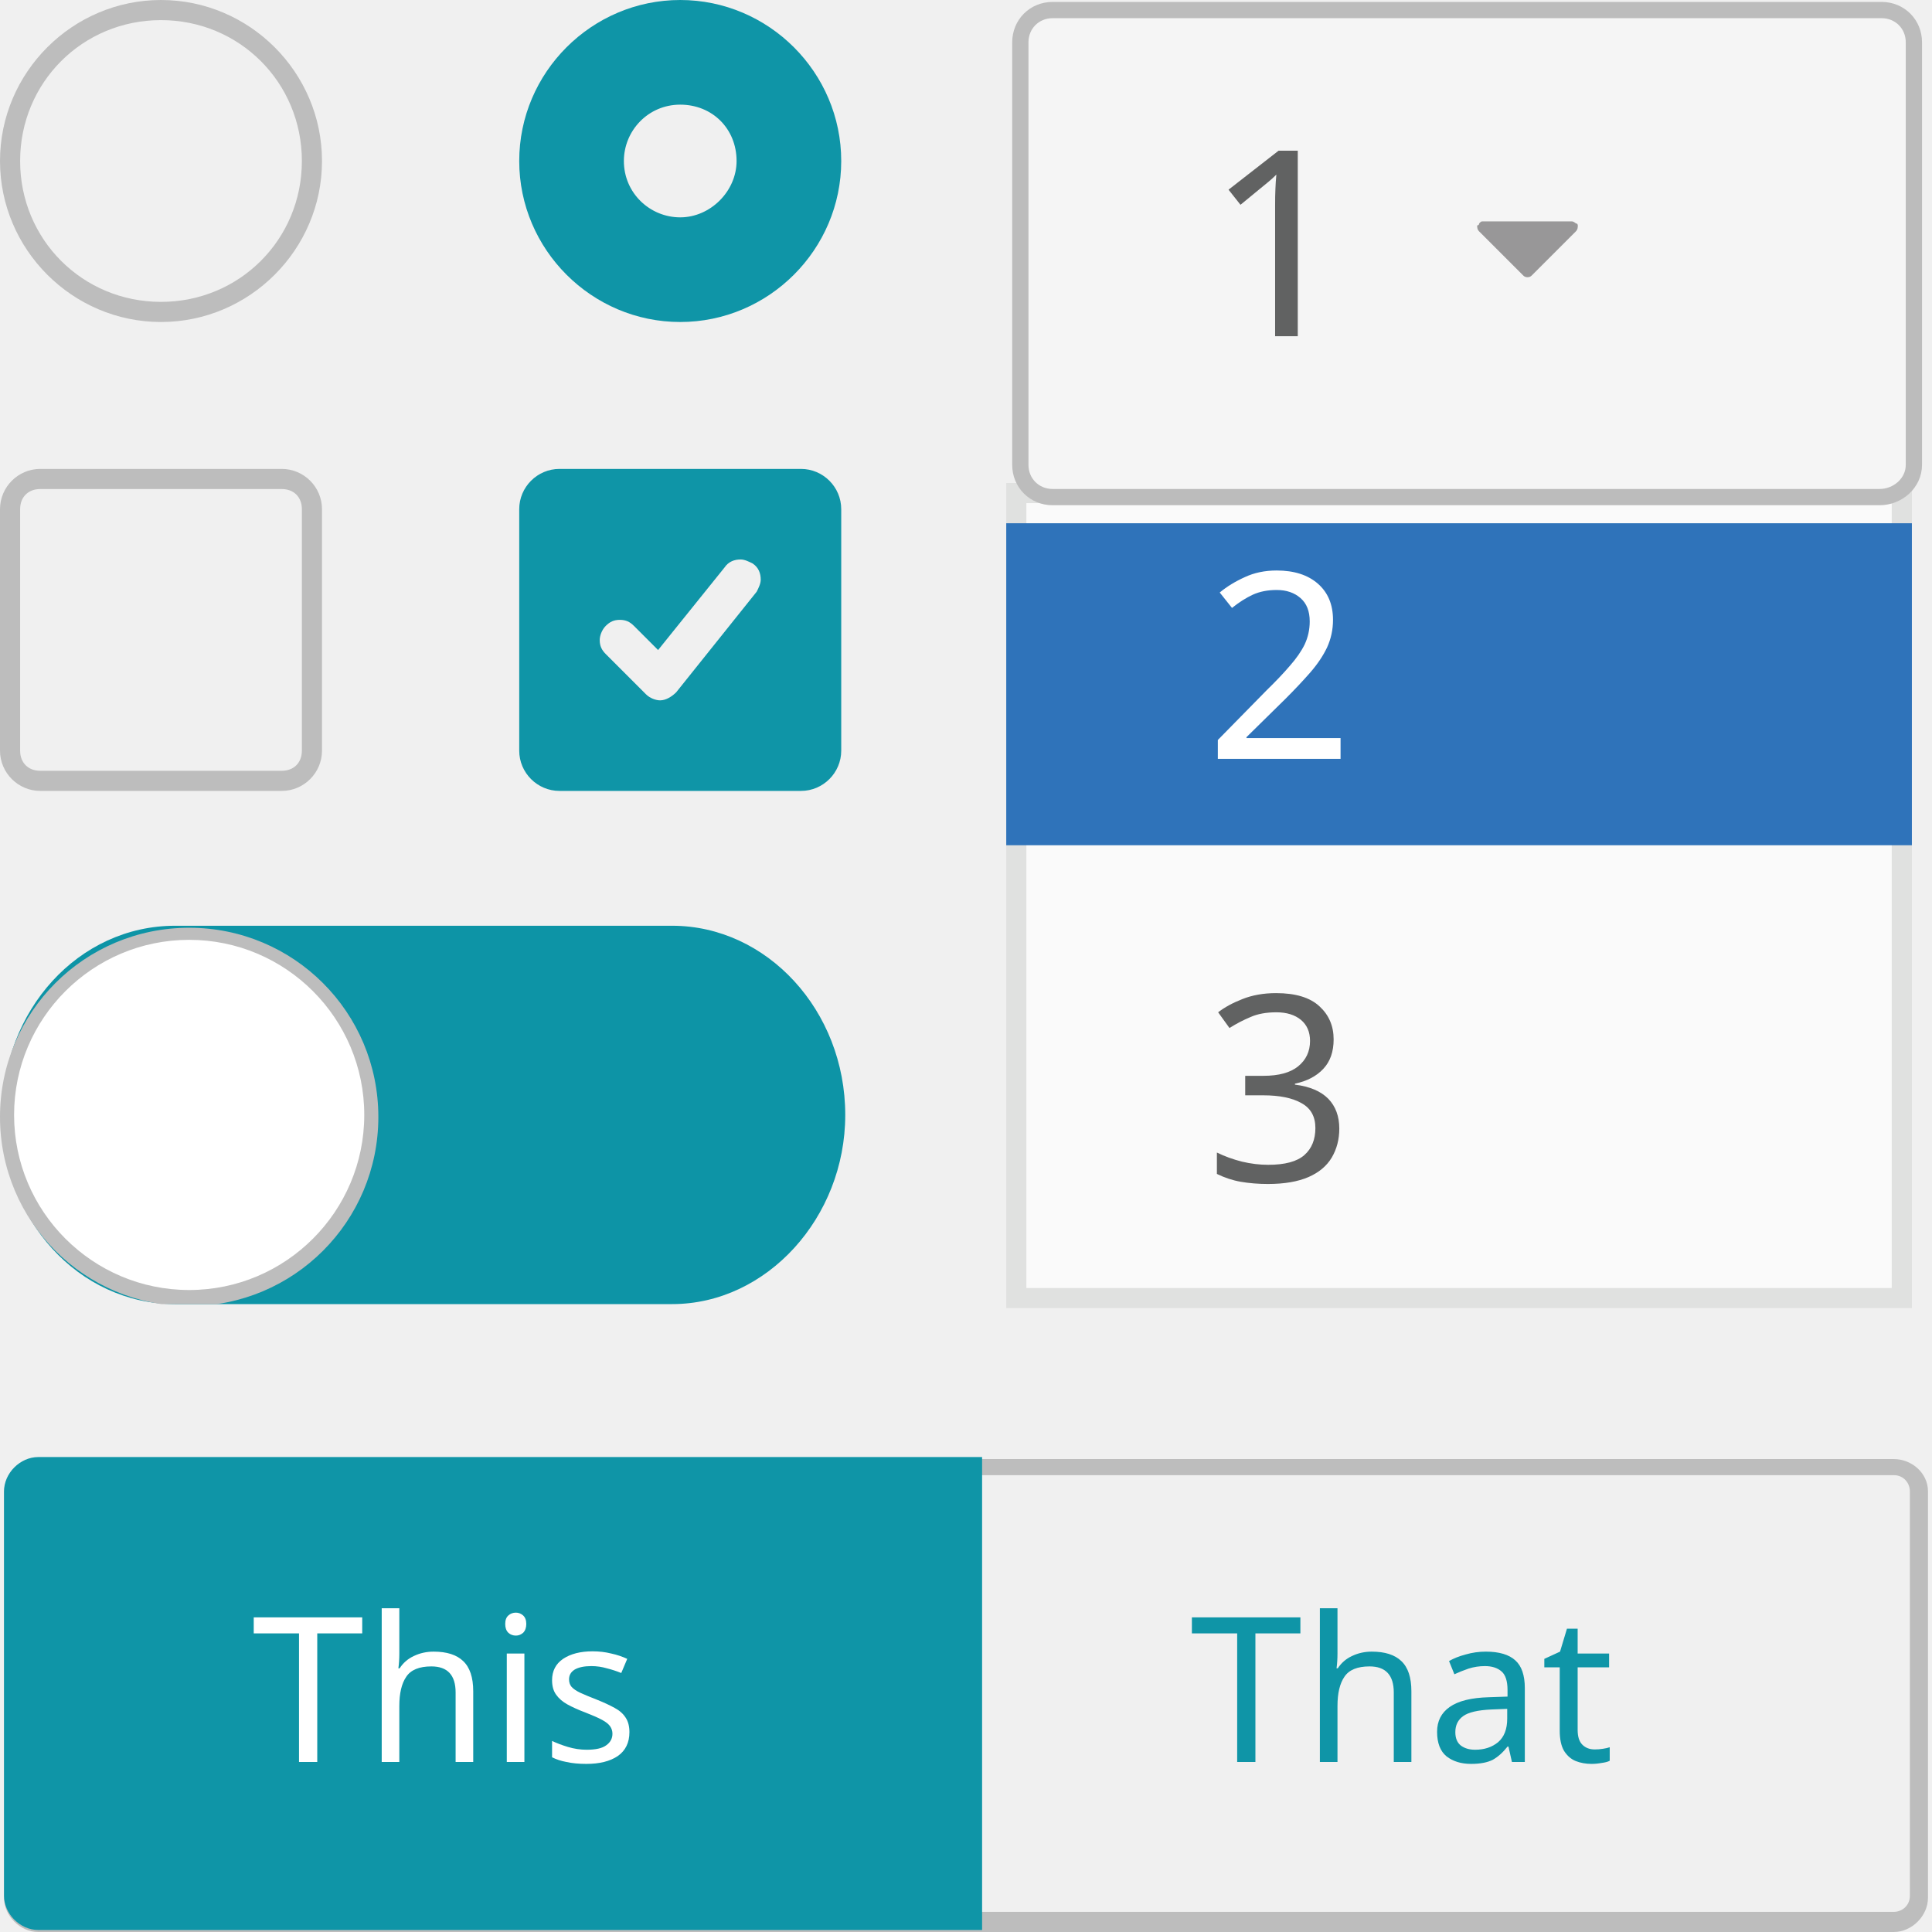
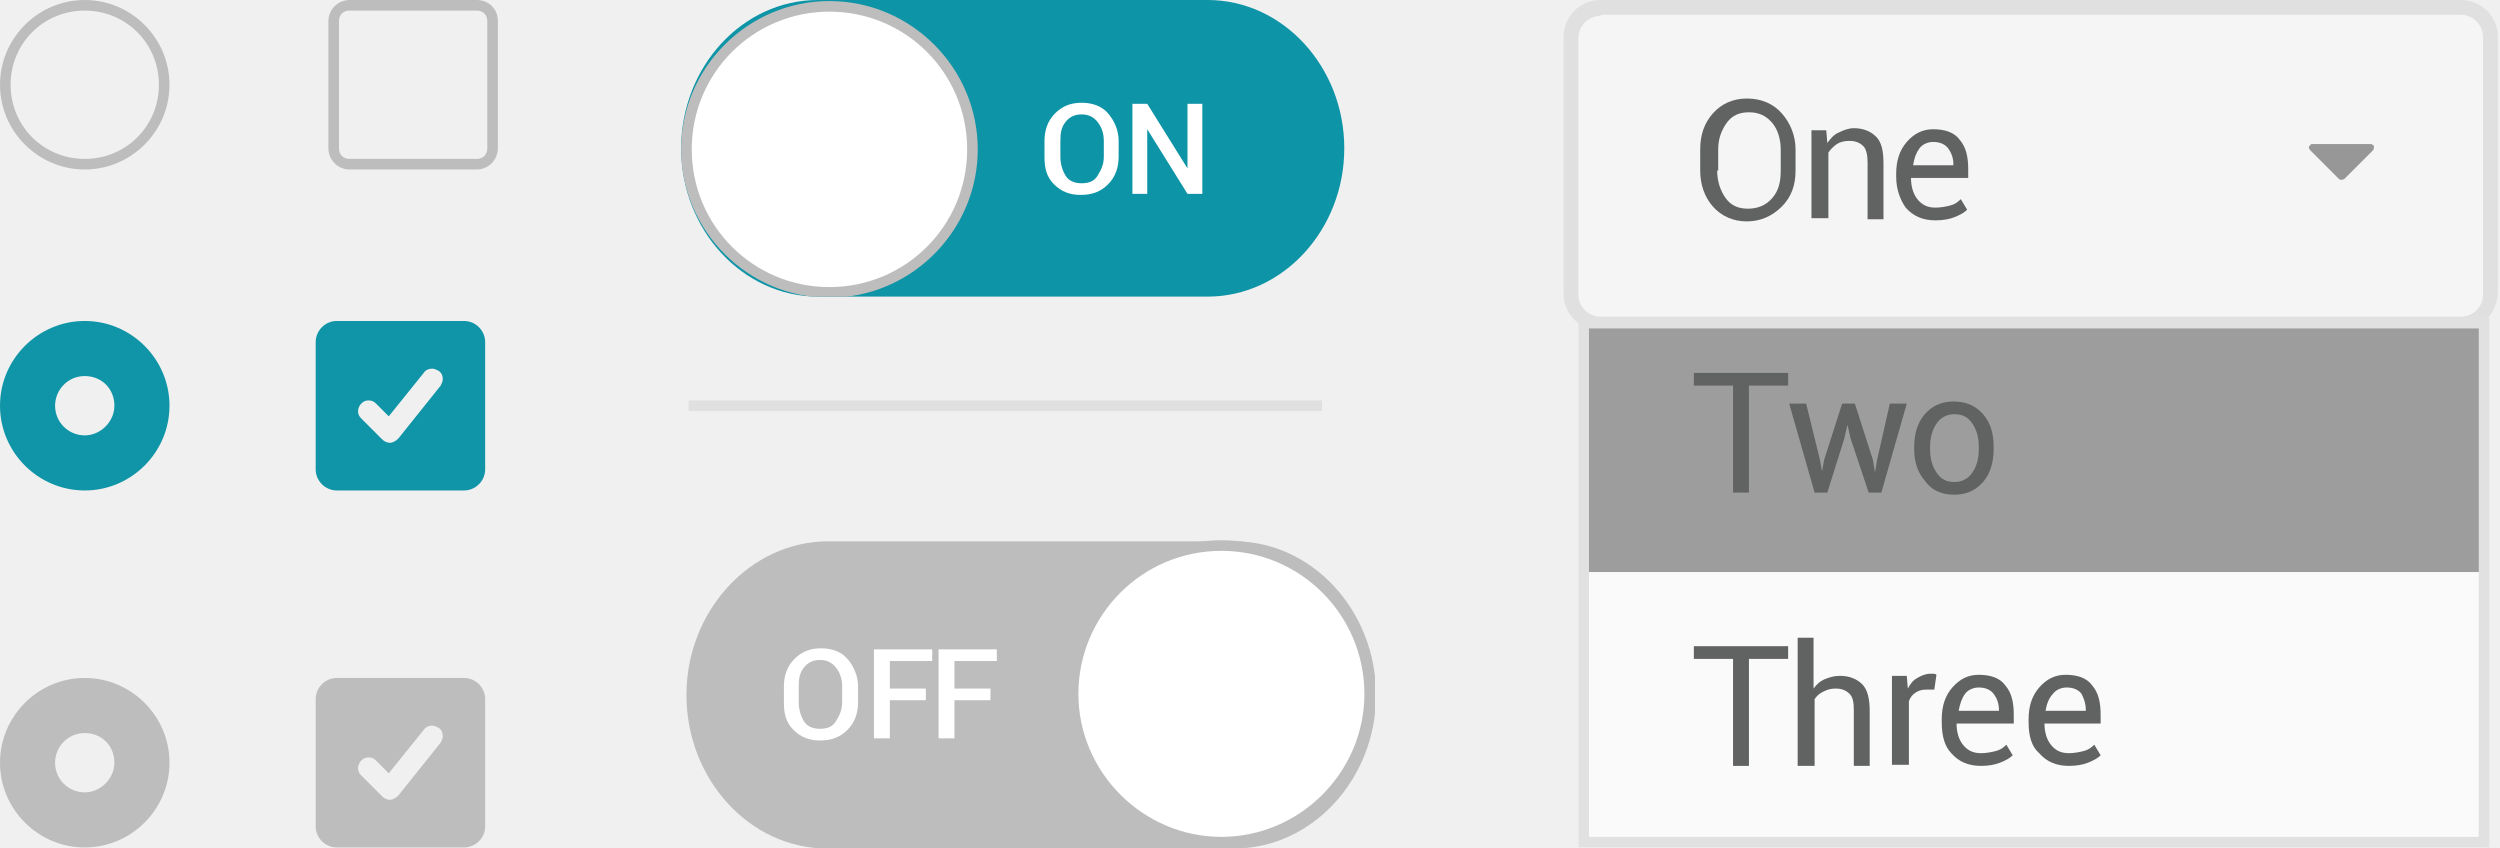
- <svg xmlns="http://www.w3.org/2000/svg" xmlns:xlink="http://www.w3.org/1999/xlink" version="1.1" id="Layer_2" x="0px" y="0px" viewBox="0 0 96 96" style="enable-background:new 0 0 96 96;" xml:space="preserve">
+ <svg xmlns="http://www.w3.org/2000/svg" xmlns:xlink="http://www.w3.org/1999/xlink" version="1.1" id="Layer_1" x="0px" y="0px" viewBox="0 0 236 80" style="enable-background:new 0 0 236 80;" xml:space="preserve">
  <style type="text/css">
- 	.st0{fill:#FAFAFA;stroke:#E0E1E0;stroke-miterlimit:10;}
+ 	.st0{fill:#767677;}
	.st1{clip-path:url(#SVGID_2_);}
	.st2{clip-path:url(#SVGID_4_);fill:#0D94A6;}
	.st3{clip-path:url(#SVGID_4_);fill:#FFFFFF;}
	.st4{clip-path:url(#SVGID_4_);fill:#BDBDBD;}
	.st5{fill:#0F95A7;}
	.st6{fill:#BDBDBD;}
- 	.st7{fill:#FFFFFF;}
- 	.st8{font-family:'Roboto-Medium';}
- 	.st9{font-size:10.058px;}
- 	.st10{fill:#F5F5F5;stroke:#BCBCBC;stroke-width:0.808;stroke-miterlimit:10;}
- 	.st11{fill:#989798;}
- 	.st12{fill:#2F73BA;}
+ 	.st7{fill:#F5F5F5;}
+ 	.st8{fill:#E0E0E0;}
+ 	.st9{fill:#989798;}
+ 	.st10{fill:#FAFAFA;}
+ 	.st11{fill:#E0E1E0;}
+ 	.st12{fill:#9D9D9D;}
	.st13{fill:#616262;}
- 	.st14{font-family:'Roboto-Regular';}
- 	.st15{font-size:12.92px;}
+ 	.st14{fill:#FFFFFF;}
+ 	.st15{clip-path:url(#SVGID_6_);}
+ 	.st16{clip-path:url(#SVGID_8_);fill:#BDBDBD;}
+ 	.st17{clip-path:url(#SVGID_8_);fill:#FFFFFF;}
</style>
-   <rect x="50.5" y="24.5" class="st0" width="44" height="40" />
+   <path class="st0" d="M924.4,247.8l5.4-14.9h1.7l5.3,14.9h-2.1l-1.3-3.8h-5.7l-1.3,3.8H924.4z M928.4,242.3h4.5l-2.2-6.4h-0.1  L928.4,242.3z" />
+   <path class="st0" d="M939,247.8V233h4.9c1.6,0,2.8,0.3,3.7,1c0.9,0.7,1.3,1.7,1.3,3c0,0.6-0.2,1.2-0.6,1.7s-0.9,0.9-1.6,1.2  c1,0.1,1.8,0.6,2.3,1.3s0.9,1.5,0.9,2.5c0,1.4-0.4,2.4-1.3,3.1s-2.1,1.1-3.6,1.1H939z M941.1,239.3h3.3c0.8,0,1.4-0.2,1.9-0.6  c0.5-0.4,0.7-1,0.7-1.7c0-0.8-0.3-1.4-0.8-1.8c-0.5-0.4-1.3-0.6-2.2-0.6h-2.9V239.3z M941.1,246.2h3.9c0.9,0,1.7-0.2,2.2-0.7  c0.5-0.5,0.8-1.1,0.8-1.9c0-0.8-0.3-1.5-0.8-2c-0.5-0.5-1.2-0.8-2.1-0.8h-0.1h-3.8V246.2z" />
+   <path class="st0" d="M952.1,241.7v-2.6c0-1.8,0.5-3.3,1.6-4.5c1.1-1.2,2.5-1.8,4.2-1.8c1.7,0,3.1,0.4,4.1,1.3c1,0.9,1.5,2,1.5,3.4  c0,0,0,0.1,0,0.1l0,0.1h-2c0-1-0.3-1.9-0.9-2.5c-0.6-0.6-1.5-0.9-2.6-0.9c-1.1,0-2,0.5-2.7,1.4c-0.7,0.9-1,2-1,3.4v2.7  c0,1.4,0.3,2.5,1,3.4c0.7,0.9,1.6,1.4,2.7,1.4c1.1,0,2-0.3,2.6-0.9c0.6-0.6,0.9-1.4,0.9-2.5h2l0,0.1c0,0,0,0.1,0,0.1  c0,1.3-0.5,2.5-1.5,3.4c-1,0.9-2.4,1.4-4,1.4c-1.7,0-3.1-0.6-4.2-1.8C952.6,245,952.1,243.5,952.1,241.7z" />
+   <path class="st0" d="M966.3,247.8V233h4.7c2,0,3.5,0.6,4.7,1.8s1.8,2.7,1.8,4.6v2c0,1.9-0.6,3.4-1.8,4.6s-2.8,1.8-4.7,1.8H966.3z   M968.3,246.2h2.7c1.4,0,2.5-0.5,3.3-1.4s1.2-2.1,1.2-3.5v-2c0-1.4-0.4-2.6-1.2-3.5s-1.9-1.4-3.3-1.4h-2.7V246.2z" />
+   <path class="st0" d="M980.2,247.8V233h9.2v1.6h-7.1v4.8h6.2v1.6h-6.2v5.3h7.2v1.6H980.2z" />
+   <path class="st0" d="M992.3,247.8V233h9.4v1.6h-7.4v5.1h6.4v1.6h-6.4v6.6H992.3z" />
+   <path class="st0" d="M1003.5,241.9v-3.1c0-1.8,0.5-3.3,1.6-4.4c1.1-1.1,2.5-1.7,4.2-1.7c1.7,0,3,0.4,4,1.3c0.9,0.9,1.4,1.9,1.4,3.3  c0,0,0,0.1,0,0.1l0,0.1h-2c0-0.9-0.3-1.7-0.9-2.3c-0.6-0.6-1.4-0.9-2.5-0.9c-1.2,0-2.1,0.4-2.8,1.3c-0.7,0.8-1.1,1.9-1.1,3.2v3.1  c0,1.3,0.4,2.4,1.1,3.3c0.7,0.9,1.7,1.3,2.9,1.3c0.9,0,1.6-0.1,2.1-0.3c0.5-0.2,0.9-0.5,1.2-0.8V242h-3.4v-1.6h5.5v5.4  c-0.4,0.6-1,1.1-1.9,1.5c-0.9,0.5-2,0.7-3.5,0.7c-1.7,0-3.2-0.6-4.3-1.7C1004,245.2,1003.5,243.7,1003.5,241.9z" />
+   <path class="st0" d="M1017.8,247.8V233h2v6.7h7.3V233h2v14.9h-2v-6.6h-7.3v6.6H1017.8z" />
+   <path class="st0" d="M1033.5,247.8V233h2v14.9H1033.5z" />
+   <path class="st0" d="M1038.3,243.8L1038.3,243.8l2-0.1c0,0.9,0.2,1.6,0.7,2.1s1.1,0.7,1.9,0.7c0.8,0,1.4-0.3,1.8-0.8  c0.5-0.5,0.7-1.3,0.7-2.1V233h2v10.6c0,1.4-0.4,2.5-1.3,3.3c-0.9,0.8-2,1.2-3.3,1.2c-1.4,0-2.5-0.4-3.3-1.1c-0.8-0.7-1.2-1.7-1.2-3  C1038.3,243.9,1038.3,243.8,1038.3,243.8z" />
+   <path class="st0" d="M1050.6,247.8V233h2v6.6h1.1l5.6-6.6h2.3l0,0.1l-6.1,7l6.5,7.7l0,0.1h-2.5l-5.6-6.7h-1.3v6.7H1050.6z" />
+   <path class="st0" d="M1064.3,247.8V233h2v13.3h7.3v1.6H1064.3z" />
+   <path class="st0" d="M1076,247.8V233h2.7l4.8,12.1h0.1l4.8-12.1h2.5v14.9h-2v-11.1l-0.1,0l-4.6,11.1h-1.4l-4.7-11.5l-0.1,0v11.5  H1076z" />
+   <path class="st0" d="M1094,247.8V233h2l7.3,11.3l0.1,0V233h2v14.9h-2l-7.3-11.4l-0.1,0v11.3H1094z" />
+   <path class="st0" d="M1108.3,241.7v-2.6c0-1.8,0.6-3.3,1.7-4.5c1.1-1.2,2.5-1.8,4.3-1.8c1.8,0,3.3,0.6,4.4,1.8  c1.1,1.2,1.7,2.7,1.7,4.5v2.6c0,1.8-0.6,3.3-1.7,4.5c-1.1,1.2-2.6,1.8-4.4,1.8c-1.8,0-3.2-0.6-4.3-1.8  C1108.8,245,1108.3,243.5,1108.3,241.7z M1110.3,241.7c0,1.4,0.4,2.5,1.1,3.4s1.7,1.3,2.8,1.3c1.3,0,2.3-0.4,3-1.3  c0.7-0.9,1.1-2,1.1-3.4V239c0-1.4-0.4-2.5-1.1-3.4s-1.7-1.3-3-1.3c-1.2,0-2.1,0.4-2.8,1.3s-1.1,2-1.1,3.4V241.7z" />
+   <path class="st0" d="M1122.9,247.8V233h5.8c1.6,0,2.9,0.4,3.7,1.2s1.3,1.9,1.3,3.2c0,1.4-0.4,2.4-1.3,3.2c-0.9,0.8-2.1,1.2-3.7,1.2  h-3.7v6H1122.9z M1125,240.3h3.7c1,0,1.8-0.3,2.3-0.8c0.5-0.5,0.8-1.2,0.8-2s-0.3-1.5-0.8-2.1c-0.5-0.6-1.3-0.8-2.3-0.8h-3.7V240.3z  " />
+   <path class="st0" d="M1135.8,241.7v-2.6c0-1.8,0.6-3.3,1.7-4.5c1.1-1.2,2.5-1.8,4.3-1.8c1.8,0,3.3,0.6,4.4,1.8  c1.1,1.2,1.7,2.7,1.7,4.5v2.6c0,0.8-0.1,1.5-0.3,2.2c-0.2,0.7-0.6,1.3-1,1.9l2.2,2.1l-1.4,1.3l-2.3-2.2c-0.5,0.3-1,0.5-1.6,0.7  c-0.6,0.2-1.2,0.2-1.8,0.2c-1.8,0-3.2-0.6-4.3-1.8C1136.4,245,1135.8,243.5,1135.8,241.7z M1137.9,241.7c0,1.4,0.4,2.5,1.1,3.4  s1.7,1.3,2.8,1.3c1.3,0,2.3-0.4,3-1.3c0.7-0.9,1.1-2,1.1-3.4V239c0-1.4-0.4-2.5-1.1-3.4s-1.7-1.3-3-1.3c-1.2,0-2.1,0.4-2.8,1.3  s-1.1,2-1.1,3.4V241.7z" />
+   <path class="st0" d="M933.4,268.5l3.6,6.2h-2.3l-3.5-6h-3.5v6h-2v-14.9h5.8c1.6,0,2.9,0.4,3.7,1.2c0.9,0.8,1.3,1.9,1.3,3.2  c0,1.4-0.4,2.4-1.3,3.2C934.8,268,934.2,268.3,933.4,268.5z M927.8,267.2h3.7c1,0,1.8-0.3,2.3-0.8c0.5-0.5,0.8-1.2,0.8-2.1  c0-0.8-0.3-1.5-0.8-2.1c-0.5-0.6-1.3-0.8-2.3-0.8h-3.7V267.2z" />
+   <path class="st0" d="M938.8,270.5L938.8,270.5l2-0.1c0,0.9,0.4,1.6,1.1,2.2c0.7,0.5,1.5,0.8,2.4,0.8c1,0,1.7-0.2,2.3-0.6  c0.6-0.4,0.8-1,0.8-1.7c0-0.7-0.2-1.2-0.7-1.7c-0.5-0.5-1.4-0.8-2.6-1.2c-1.5-0.4-2.7-0.9-3.6-1.7c-0.9-0.7-1.3-1.6-1.3-2.7  c0-1.2,0.5-2.1,1.4-2.9s2.1-1.2,3.6-1.2c1.6,0,2.8,0.5,3.8,1.3c0.9,0.9,1.4,1.9,1.4,3c0,0,0,0.1,0,0.1l0,0.1h-1.9  c0-0.8-0.3-1.5-0.9-2.1c-0.6-0.6-1.4-0.8-2.3-0.8c-1,0-1.7,0.2-2.2,0.7c-0.5,0.5-0.8,1-0.8,1.8c0,0.6,0.3,1.2,0.8,1.6  c0.6,0.4,1.5,0.8,2.7,1.1c1.5,0.4,2.7,1,3.5,1.7c0.8,0.8,1.2,1.7,1.2,2.8c0,1.2-0.5,2.2-1.4,2.9c-1,0.7-2.2,1.1-3.7,1.1  c-1.5,0-2.7-0.4-3.9-1.2c-1.1-0.8-1.6-1.8-1.6-3.1C938.8,270.5,938.8,270.5,938.8,270.5z" />
+   <path class="st0" d="M950.9,261.4v-1.6h11.9v1.6h-5v13.3h-2v-13.3H950.9z" />
+   <path class="st0" d="M965,269.7v-9.9h2v9.9c0,1.1,0.3,2,1,2.7c0.7,0.6,1.5,1,2.6,1c1.1,0,2-0.3,2.7-1s1-1.5,1-2.7v-9.9h2v9.9  c0,1.6-0.5,2.9-1.6,3.8c-1.1,0.9-2.5,1.4-4.2,1.4c-1.6,0-3-0.5-4-1.4S965,271.3,965,269.7z" />
+   <path class="st0" d="M978.3,259.8h2.2l3.9,11l0.3,1.2h0.1l0.3-1.2l3.9-11h2.2l-5.6,14.9h-1.7L978.3,259.8z" />
+   <path class="st0" d="M992.7,259.8h2.2l2.2,9.7l0.3,2l0.1,0l0.3-2l2.7-9.7h2l2.7,9.7l0.4,2h0.1l0.3-2l2.2-9.7h2.2l-3.6,14.9h-1.8  l-3-10.3l-0.3-1.3h-0.1l-0.3,1.3l-3.1,10.4h-1.6L992.7,259.8z" />
+   <path class="st0" d="M1011.7,274.7l4.9-7.5l-4.8-7.4h2.4l3.5,5.8l3.5-5.8h2.5l-4.8,7.4l4.9,7.5h-2.4l-3.6-5.9l-3.6,5.9H1011.7z" />
+   <path class="st0" d="M1025.2,259.8h2.3l3.9,7.6l3.9-7.6h2.3l-5.3,9.6v5.2h-2v-5.4L1025.2,259.8z" />
+   <path class="st0" d="M1039.4,274.7v-1.5l8.1-11.8h-7.9v-1.6h10.3v1.4l-8.1,11.8h8.4v1.6H1039.4z" />
+   <path class="st0" d="M1051.5,271.6c0-1.1,0.4-1.9,1.3-2.5c0.9-0.6,2-0.9,3.5-0.9h2.2v-1.1c0-0.6-0.2-1.2-0.6-1.5  c-0.4-0.4-1-0.6-1.7-0.6c-0.7,0-1.2,0.2-1.6,0.5c-0.4,0.3-0.6,0.7-0.6,1.2l-2,0l0-0.1c0,0,0-0.1,0-0.1c0-0.7,0.4-1.4,1.2-2.1  c0.8-0.7,1.9-1,3.2-1c1.3,0,2.3,0.3,3.1,1c0.8,0.6,1.2,1.6,1.2,2.8v5.3c0,0.4,0,0.8,0.1,1.1c0,0.4,0.1,0.7,0.2,1.1h-2.1  c-0.1-0.3-0.1-0.6-0.2-0.9c0-0.3-0.1-0.5-0.1-0.8c-0.4,0.5-0.9,1-1.5,1.3c-0.6,0.4-1.3,0.5-2,0.5c-1.2,0-2.1-0.3-2.7-0.9  C1051.8,273.4,1051.5,272.6,1051.5,271.6z M1053.5,271.6c0,0.5,0.2,0.9,0.5,1.2c0.3,0.3,0.8,0.4,1.4,0.4c0.7,0,1.4-0.2,2-0.6  c0.6-0.4,1-0.8,1.2-1.3v-1.8h-2.3c-0.8,0-1.5,0.2-2,0.6C1053.8,270.6,1053.5,271.1,1053.5,271.6z" />
+   <path class="st0" d="M1064,274.7v-15.9h2v6.2c0.4-0.5,0.8-0.9,1.3-1.1c0.5-0.3,1.1-0.4,1.8-0.4c1.4,0,2.5,0.5,3.2,1.6  c0.8,1.1,1.2,2.5,1.2,4.3v0.2c0,1.6-0.4,2.9-1.2,3.9c-0.8,1-1.8,1.5-3.2,1.5c-0.7,0-1.4-0.1-1.9-0.4c-0.5-0.3-1-0.7-1.4-1.3  l-0.3,1.5H1064z M1066,271.5c0.3,0.5,0.6,1,1,1.3c0.4,0.3,1,0.5,1.6,0.5c1,0,1.7-0.3,2.1-1c0.5-0.7,0.7-1.6,0.7-2.7v-0.2  c0-1.3-0.2-2.3-0.7-3.1c-0.5-0.8-1.2-1.2-2.2-1.2c-0.6,0-1.2,0.2-1.6,0.5c-0.4,0.3-0.8,0.7-1,1.2V271.5z" />
+   <path class="st0" d="M1075.8,269.4V269c0-1.6,0.4-2.9,1.3-3.9c0.9-1.1,2.1-1.6,3.6-1.6c1.3,0,2.3,0.4,3.1,1.1  c0.8,0.7,1.2,1.6,1.2,2.7c0,0,0,0.1,0,0.1l0,0.1h-1.9c0-0.7-0.2-1.2-0.7-1.7c-0.4-0.5-1-0.7-1.7-0.7c-1,0-1.7,0.4-2.2,1.1  c-0.5,0.8-0.7,1.7-0.7,2.8v0.4c0,1.1,0.2,2,0.7,2.8c0.5,0.8,1.2,1.1,2.2,1.1c0.6,0,1.2-0.2,1.6-0.6c0.5-0.4,0.7-0.9,0.7-1.5h1.8  l0,0.1c0,0,0,0.1,0,0.1c0,0.9-0.4,1.7-1.2,2.4c-0.9,0.7-1.8,1.1-3,1.1c-1.6,0-2.8-0.5-3.6-1.6S1075.8,271,1075.8,269.4z" />
+   <path class="st0" d="M1087.3,269.6v-0.2c0-1.8,0.4-3.2,1.2-4.3s1.8-1.6,3.2-1.6c0.7,0,1.2,0.1,1.7,0.4c0.5,0.2,0.9,0.6,1.3,1v-6.1h2  v15.9h-1.6l-0.3-1.4c-0.4,0.5-0.8,0.9-1.4,1.2c-0.5,0.3-1.2,0.4-1.9,0.4c-1.4,0-2.4-0.5-3.2-1.5  C1087.7,272.5,1087.3,271.2,1087.3,269.6z M1089.4,269.6c0,1.1,0.2,2,0.7,2.7c0.5,0.7,1.2,1,2.2,1c0.6,0,1.1-0.1,1.5-0.4  s0.8-0.7,1-1.1v-5.2c-0.3-0.5-0.6-0.8-1-1.1c-0.4-0.3-0.9-0.4-1.5-0.4c-1,0-1.7,0.4-2.2,1.2c-0.5,0.8-0.7,1.8-0.7,3.1V269.6z" />
+   <path class="st0" d="M1099.5,269.4v-0.4c0-1.6,0.5-2.9,1.4-3.9c0.9-1,2.1-1.6,3.4-1.6c1.5,0,2.6,0.5,3.4,1.4  c0.7,0.9,1.1,2.1,1.1,3.7v1.1h-7.2l0,0.1c0,1.1,0.2,2,0.7,2.7c0.5,0.7,1.3,1,2.3,1c0.7,0,1.3-0.1,1.8-0.3c0.5-0.2,1-0.5,1.3-0.8  l0.8,1.3c-0.4,0.4-0.9,0.7-1.6,1c-0.7,0.3-1.4,0.4-2.4,0.4c-1.6,0-2.9-0.5-3.8-1.5S1099.5,271,1099.5,269.4z M1101.7,267.9  L1101.7,267.9l5.1,0.1v-0.2c0-0.8-0.2-1.5-0.6-2c-0.4-0.5-1-0.8-1.9-0.8c-0.7,0-1.3,0.3-1.8,0.8S1101.8,267.1,1101.7,267.9z" />
+   <path class="st0" d="M1110.7,265.1v-1.5h1.7v-1.4c0-1.2,0.3-2.1,0.9-2.7c0.6-0.6,1.5-1,2.6-1c0.2,0,0.5,0,0.7,0.1s0.5,0.1,0.8,0.2  l-0.2,1.5c-0.1,0-0.3-0.1-0.5-0.1c-0.2,0-0.4,0-0.6,0c-0.6,0-1,0.2-1.3,0.5c-0.3,0.3-0.4,0.9-0.4,1.5v1.4h2v1.5h-2v9.6h-2v-9.6  H1110.7z" />
+   <path class="st0" d="M1118.9,269.6v-0.2c0-1.8,0.4-3.2,1.2-4.3s1.8-1.6,3.2-1.6c0.7,0,1.3,0.1,1.9,0.4s1,0.7,1.4,1.2l0.2-1.4h1.6  v11.1c0,1.4-0.4,2.5-1.3,3.3s-2,1.1-3.6,1.1c-0.5,0-1.1-0.1-1.7-0.2c-0.6-0.1-1.2-0.3-1.7-0.6l0.3-1.6c0.4,0.2,0.9,0.4,1.4,0.5  c0.6,0.1,1.1,0.2,1.6,0.2c1,0,1.7-0.2,2.2-0.7c0.5-0.4,0.7-1.1,0.7-2v-1.3c-0.4,0.5-0.8,0.8-1.3,1.1c-0.5,0.2-1.1,0.4-1.8,0.4  c-1.4,0-2.4-0.5-3.2-1.5C1119.2,272.5,1118.9,271.2,1118.9,269.6z M1120.9,269.6c0,1.1,0.2,2,0.7,2.7s1.2,1,2.1,1  c0.6,0,1.1-0.1,1.5-0.4c0.4-0.3,0.8-0.7,1-1.2v-5.1c-0.3-0.5-0.6-0.8-1-1.1c-0.4-0.3-0.9-0.4-1.5-0.4c-1,0-1.7,0.4-2.2,1.2  c-0.5,0.8-0.7,1.8-0.7,3.1V269.6z" />
+   <path class="st0" d="M1131.7,274.7v-15.9h2v6.4c0.4-0.5,0.9-0.9,1.4-1.2c0.6-0.3,1.2-0.4,1.9-0.4c1.2,0,2.1,0.4,2.8,1.1s1,1.8,1,3.3  v6.9h-2v-6.9c0-0.9-0.2-1.6-0.6-2c-0.4-0.4-1-0.7-1.8-0.7c-0.6,0-1.1,0.1-1.6,0.4c-0.4,0.2-0.8,0.6-1.1,1v8.3H1131.7z" />
+   <path class="st0" d="M1144.4,260.8v-2.1h2v2.1H1144.4z M1144.4,274.7v-11h2v11H1144.4z" />
+   <path class="st0" d="M923.3,306l0.1-1.7c0.1,0,0.2,0.1,0.4,0.1c0.2,0,0.3,0,0.4,0c0.4,0,0.8-0.2,1.1-0.4c0.3-0.3,0.4-0.8,0.4-1.5  v-12h2v12c0,1.1-0.3,2-0.9,2.6c-0.6,0.6-1.4,0.9-2.5,0.9c-0.2,0-0.4,0-0.6,0S923.5,306,923.3,306z M925.7,287.7v-2h2v2H925.7z" />
+   <path class="st0" d="M933.7,301.6v-15.9h2v9.2h1l3.4-4.4h2.4l-4.1,5.1l4.4,5.9h-2.4l-3.7-5.1h-1v5.1H933.7z" />
+   <path class="st0" d="M947.3,301.6v-15.9h2v15.9H947.3z" />
+   <path class="st0" d="M955.3,301.6v-11h1.8l0.1,1.4c0.4-0.5,0.8-0.9,1.4-1.2s1.2-0.4,2-0.4c0.7,0,1.4,0.2,1.9,0.5  c0.5,0.3,0.9,0.9,1.2,1.5c0.4-0.6,0.8-1.1,1.4-1.5s1.3-0.5,2-0.5c1.1,0,2,0.4,2.7,1.2s1,1.9,1,3.5v6.6h-2v-6.6  c0-1.1-0.2-1.9-0.6-2.3c-0.4-0.5-0.9-0.7-1.7-0.7c-0.7,0-1.3,0.2-1.7,0.7c-0.4,0.5-0.7,1.1-0.8,1.8v0.1v7h-2v-6.6  c0-1-0.2-1.8-0.6-2.3c-0.4-0.5-1-0.7-1.7-0.7c-0.6,0-1.1,0.1-1.5,0.4s-0.7,0.6-0.9,1.1v8.2H955.3z" />
+   <path class="st0" d="M976,301.6v-11h1.8l0.1,1.6c0.4-0.6,0.8-1,1.4-1.4c0.6-0.3,1.2-0.5,1.9-0.5c1.2,0,2.1,0.3,2.8,1  c0.7,0.7,1,1.8,1,3.2v7h-2v-6.9c0-1-0.2-1.7-0.6-2.1s-1-0.6-1.8-0.6c-0.6,0-1.2,0.1-1.6,0.4c-0.4,0.2-0.8,0.6-1,1v8.2H976z" />
+   <path class="st0" d="M989.8,296.2v-0.2c0-1.6,0.4-3,1.3-4c0.9-1.1,2.1-1.6,3.7-1.6c1.6,0,2.8,0.5,3.7,1.6s1.4,2.4,1.4,4v0.2  c0,1.6-0.4,3-1.3,4s-2.1,1.6-3.7,1.6c-1.5,0-2.8-0.5-3.7-1.6C990.2,299.1,989.8,297.8,989.8,296.2z M991.8,296.2  c0,1.2,0.2,2.1,0.8,2.9c0.5,0.8,1.2,1.1,2.2,1.1c1,0,1.7-0.4,2.2-1.1c0.5-0.8,0.8-1.7,0.8-2.9v-0.2c0-1.2-0.3-2.1-0.8-2.9  c-0.5-0.8-1.2-1.2-2.2-1.2c-1,0-1.7,0.4-2.2,1.2c-0.5,0.8-0.8,1.7-0.8,2.9V296.2z" />
+   <path class="st0" d="M1004.5,305.8v-15.3h1.6l0.3,1.4c0.4-0.5,0.8-0.9,1.4-1.2c0.5-0.3,1.2-0.4,1.9-0.4c1.4,0,2.5,0.5,3.2,1.6  c0.8,1.1,1.2,2.5,1.2,4.3v0.2c0,1.6-0.4,2.9-1.2,3.9c-0.8,1-1.8,1.5-3.2,1.5c-0.7,0-1.3-0.1-1.8-0.3c-0.5-0.2-1-0.6-1.3-1v5.4  H1004.5z M1006.5,298.7c0.3,0.5,0.6,0.8,1,1.1s0.9,0.4,1.5,0.4c1,0,1.7-0.3,2.2-1c0.5-0.7,0.7-1.6,0.7-2.7v-0.2  c0-1.2-0.2-2.3-0.8-3.1c-0.5-0.8-1.2-1.2-2.2-1.2c-0.6,0-1.1,0.1-1.5,0.4s-0.7,0.6-1,1.1V298.7z" />
+   <path class="st0" d="M1018.4,296.5v-0.2c0-1.8,0.4-3.2,1.2-4.3s1.8-1.6,3.2-1.6c0.7,0,1.3,0.1,1.8,0.4s1,0.6,1.3,1.1l0.3-1.3h1.6  v15.3h-2v-5.3c-0.4,0.4-0.8,0.7-1.3,0.9c-0.5,0.2-1,0.3-1.7,0.3c-1.4,0-2.4-0.5-3.2-1.5C1018.8,299.3,1018.4,298.1,1018.4,296.5z   M1020.5,296.5c0,1.1,0.2,2,0.7,2.7c0.5,0.7,1.2,1,2.1,1c0.6,0,1-0.1,1.4-0.4c0.4-0.2,0.7-0.6,1-1v-5.6c-0.3-0.4-0.6-0.7-1-1  c-0.4-0.2-0.9-0.4-1.4-0.4c-1,0-1.7,0.4-2.2,1.2c-0.5,0.8-0.7,1.9-0.7,3.1V296.5z" />
+   <path class="st0" d="M1033.7,301.6v-11h1.8l0.2,1.6c0.3-0.6,0.7-1,1.2-1.3c0.5-0.3,1-0.5,1.6-0.5c0.2,0,0.3,0,0.4,0  c0.1,0,0.3,0,0.3,0.1l-0.3,1.9l-1-0.1c-0.5,0-1,0.1-1.4,0.4c-0.4,0.3-0.7,0.6-0.9,1.1v7.9H1033.7z" />
+   <path class="st0" d="M1043,298.2L1043,298.2l2-0.1c0,0.7,0.3,1.2,0.8,1.6c0.5,0.3,1.1,0.5,1.8,0.5c0.7,0,1.3-0.2,1.7-0.5  c0.4-0.3,0.6-0.7,0.6-1.2c0-0.4-0.2-0.8-0.5-1.1c-0.3-0.3-1-0.5-1.9-0.7c-1.3-0.3-2.3-0.7-3-1.2s-1.1-1.2-1.1-2  c0-0.9,0.4-1.7,1.2-2.3c0.8-0.6,1.8-1,3-1c1.3,0,2.4,0.3,3.2,1c0.8,0.7,1.2,1.4,1.2,2.3c0,0,0,0.1,0,0.1l0,0.1h-2.1  c0-0.5-0.2-0.9-0.6-1.3c-0.4-0.4-1-0.6-1.6-0.6c-0.7,0-1.3,0.2-1.6,0.5s-0.5,0.7-0.5,1.1c0,0.4,0.2,0.8,0.5,1  c0.3,0.2,0.9,0.5,1.9,0.7c1.4,0.3,2.4,0.7,3.1,1.2s1.1,1.2,1.1,2c0,1-0.4,1.8-1.2,2.4c-0.8,0.6-1.9,0.9-3.2,0.9  c-1.4,0-2.6-0.4-3.4-1.1c-0.8-0.7-1.2-1.5-1.2-2.4C1043,298.3,1043,298.2,1043,298.2z" />
+   <path class="st0" d="M1055.6,292v-1.5h1.8v-2.7h2v2.7h2.1v1.5h-2.1v6.7c0,0.5,0.1,0.9,0.3,1.1c0.2,0.2,0.5,0.3,0.9,0.3  c0.1,0,0.2,0,0.4,0c0.1,0,0.3-0.1,0.4-0.1l0.3,1.4c-0.2,0.1-0.4,0.2-0.7,0.3c-0.3,0.1-0.6,0.1-0.9,0.1c-0.8,0-1.5-0.2-2-0.7  c-0.5-0.5-0.7-1.3-0.7-2.3V292H1055.6z" />
+   <path class="st0" d="M1066.4,297v-6.5h2v6.5c0,1.2,0.2,2,0.5,2.4s0.9,0.7,1.6,0.7c0.7,0,1.3-0.1,1.8-0.4s0.8-0.7,1.1-1.2v-8h2v11  h-1.8l-0.1-1.6c-0.4,0.6-0.8,1-1.4,1.4c-0.6,0.3-1.2,0.5-1.9,0.5c-1.2,0-2.2-0.4-2.9-1.2C1066.7,299.9,1066.4,298.7,1066.4,297z" />
+   <path class="st0" d="M1079.9,290.5h2.1l2.6,7.8l0.2,0.8h0.1l0.2-0.8l2.6-7.8h2.1l-4.1,11h-1.5L1079.9,290.5z" />
+   <path class="st0" d="M1092.9,290.5h2.1l1.8,7l0.3,1.4h0.1l0.3-1.4l2.2-7h1.6l2.2,7l0.3,1.6h0.1l0.3-1.6l1.7-7h2.1l-3.2,11h-1.6  l-2.2-6.7l-0.4-1.8h-0.1l-0.4,1.8l-2.2,6.7h-1.6L1092.9,290.5z" />
+   <path class="st0" d="M1111.7,301.6l3.7-5.6l-3.6-5.5h2.3l2.3,4.1l2.4-4.1h2.4l-3.6,5.5l3.7,5.6h-2.3l-2.5-4.2l-2.5,4.2H1111.7z" />
+   <path class="st0" d="M1124.9,290.5h2.3l2.4,7l0.4,1.4h0.1l2.8-8.3h2.3l-4.7,12.7c-0.3,0.7-0.7,1.4-1.2,1.9c-0.5,0.6-1.2,0.8-2.1,0.8  c-0.2,0-0.4,0-0.6-0.1c-0.3,0-0.5-0.1-0.6-0.1l0.2-1.6c0,0,0.1,0,0.4,0c0.3,0,0.5,0,0.5,0c0.4,0,0.8-0.2,1.1-0.6  c0.3-0.4,0.5-0.8,0.7-1.3l0.5-1.2L1124.9,290.5z" />
+   <path class="st0" d="M1138.9,301.6v-1.4l6.1-8h-6v-1.6h8.5v1.4l-6.1,8.1h6.5v1.6H1138.9z" />
  <g id="toggle">
    <g>
      <defs>
-         <rect id="SVGID_1_" x="0" y="46" width="42" height="18.8" />
+         <rect id="SVGID_1_" x="64.3" y="0" width="62.6" height="28" />
      </defs>
      <clipPath id="SVGID_2_">
        <use xlink:href="#SVGID_1_" style="overflow:visible;" />
      </clipPath>
      <g class="st1">
        <defs>
-           <rect id="SVGID_3_" x="0" y="46" width="42" height="18.8" />
+           <rect id="SVGID_3_" x="64.3" y="0" width="62.6" height="28" />
        </defs>
        <clipPath id="SVGID_4_">
          <use xlink:href="#SVGID_3_" style="overflow:visible;" />
        </clipPath>
-         <path class="st2" d="M42,55.4c0,5.1-3.9,9.4-8.6,9.4H8.7c-4.8,0-8.6-4.2-8.6-9.4S3.9,46,8.7,46h24.7C38.1,46,42,50.2,42,55.4" />
-         <path class="st3" d="M9.4,64.5c-5,0-9-4.1-9-9s4.1-9,9-9s9,4.1,9,9S14.4,64.5,9.4,64.5" />
-         <path class="st4" d="M9.4,46.7c4.8,0,8.7,3.9,8.7,8.7s-3.9,8.7-8.7,8.7s-8.7-3.9-8.7-8.7S4.6,46.7,9.4,46.7 M9.4,46.1     c-5.2,0-9.4,4.2-9.4,9.4s4.2,9.4,9.4,9.4s9.4-4.2,9.4-9.4S14.6,46.1,9.4,46.1" />
+         <path class="st2" d="M126.9,14c0,7.7-5.8,14-12.9,14H77.2c-7.1,0-12.9-6.3-12.9-14S70.1,0,77.2,0H114C121.1,0,126.9,6.3,126.9,14     " />
+         <path class="st3" d="M78.3,27.5c-7.4,0-13.5-6-13.5-13.5s6-13.5,13.5-13.5s13.5,6,13.5,13.5S85.7,27.5,78.3,27.5" />
+         <path class="st4" d="M78.3,1.1c7.2,0,13,5.8,13,13s-5.8,13-13,13c-7.2,0-13-5.8-13-13S71.1,1.1,78.3,1.1 M78.3,0.1     c-7.7,0-14,6.3-14,14s6.3,14,14,14s14-6.3,14-14S86,0.1,78.3,0.1" />
      </g>
    </g>
  </g>
-   <g>
-     <path class="st5" d="M33.8,0c-4.4,0-8,3.6-8,8s3.6,8,8,8s8-3.6,8-8S38.2,0,33.8,0z M33.8,10.8C32.3,10.8,31,9.6,31,8   c0-1.5,1.2-2.8,2.8-2.8c1.6,0,2.8,1.2,2.8,2.8C36.6,9.5,35.3,10.8,33.8,10.8z" />
-   </g>
-   <path class="st5" d="M39.8,23.3h-12c-1.1,0-2,0.9-2,2v12c0,1.1,0.9,2,2,2h12c1.1,0,2-0.9,2-2v-12C41.8,24.2,40.9,23.3,39.8,23.3z   M37.6,29.4l-4,5c-0.2,0.2-0.5,0.4-0.8,0.4c-0.2,0-0.5-0.1-0.7-0.3l-2-2c-0.2-0.2-0.3-0.4-0.3-0.7c0-0.2,0.1-0.5,0.3-0.7  c0.2-0.2,0.4-0.3,0.7-0.3s0.5,0.1,0.7,0.3l1.2,1.2l3.3-4.1c0.2-0.3,0.5-0.4,0.8-0.4c0.2,0,0.4,0.1,0.6,0.2c0.3,0.2,0.4,0.5,0.4,0.8  C37.8,29,37.7,29.2,37.6,29.4z" />
-   <g>
+   <path class="st5" d="M8,30.3c-4.4,0-8,3.6-8,8s3.6,8,8,8s8-3.6,8-8S12.4,30.3,8,30.3z M8,41.1c-1.5,0-2.8-1.2-2.8-2.8  c0-1.5,1.2-2.8,2.8-2.8s2.8,1.2,2.8,2.8C10.8,39.8,9.5,41.1,8,41.1z" />
+   <path class="st6" d="M8,64c-4.4,0-8,3.6-8,8s3.6,8,8,8s8-3.6,8-8S12.4,64,8,64z M8,74.8c-1.5,0-2.8-1.2-2.8-2.8  c0-1.5,1.2-2.8,2.8-2.8s2.8,1.2,2.8,2.8C10.8,73.5,9.5,74.8,8,74.8z" />
+   <path class="st5" d="M43.8,30.3h-12c-1.1,0-2,0.9-2,2v12c0,1.1,0.9,2,2,2h12c1.1,0,2-0.9,2-2v-12C45.8,31.2,44.9,30.3,43.8,30.3z   M41.6,36.4l-4,5c-0.2,0.2-0.5,0.4-0.8,0.4c-0.2,0-0.5-0.1-0.7-0.3l-2-2c-0.2-0.2-0.3-0.4-0.3-0.7c0-0.2,0.1-0.5,0.3-0.7  c0.2-0.2,0.4-0.3,0.7-0.3s0.5,0.1,0.7,0.3l1.2,1.2l3.3-4.1c0.2-0.3,0.5-0.4,0.8-0.4c0.2,0,0.4,0.1,0.6,0.2c0.3,0.2,0.4,0.5,0.4,0.8  C41.8,36,41.7,36.2,41.6,36.4z" />
+   <path class="st6" d="M43.8,64h-12c-1.1,0-2,0.9-2,2v12c0,1.1,0.9,2,2,2h12c1.1,0,2-0.9,2-2V66C45.8,64.9,44.9,64,43.8,64z   M41.6,70.1l-4,5c-0.2,0.2-0.5,0.4-0.8,0.4c-0.2,0-0.5-0.1-0.7-0.3l-2-2c-0.2-0.2-0.3-0.4-0.3-0.7c0-0.2,0.1-0.5,0.3-0.7  c0.2-0.2,0.4-0.3,0.7-0.3s0.5,0.1,0.7,0.3l1.2,1.2l3.3-4.1c0.2-0.3,0.5-0.4,0.8-0.4c0.2,0,0.4,0.1,0.6,0.2c0.3,0.2,0.4,0.5,0.4,0.8  C41.8,69.7,41.7,69.9,41.6,70.1z" />
+   <path class="st6" d="M8,1c3.9,0,7,3.1,7,7s-3.1,7-7,7s-7-3.1-7-7S4.1,1,8,1 M8,0C3.6,0,0,3.6,0,8s3.6,8,8,8s8-3.6,8-8S12.4,0,8,0  L8,0z" />
+   <path class="st7" d="M232.3,30.5h-81.2c-1.5,0-2.8-1.2-2.8-2.8V3.5c0-1.5,1.2-2.8,2.8-2.8h81.2c1.5,0,2.8,1.2,2.8,2.8v24.2  C235,29.3,233.8,30.5,232.3,30.5z" />
+   <path class="st8" d="M232.3,31.2h-81.2c-1.9,0-3.5-1.5-3.5-3.5V3.5c0-1.9,1.5-3.5,3.5-3.5h81.2c1.9,0,3.5,1.5,3.5,3.5v24.2  C235.7,29.6,234.2,31.2,232.3,31.2z M151.1,1.5c-1.1,0-2.1,0.9-2.1,2.1v24.2c0,1.1,0.9,2.1,2.1,2.1h81.2c1.1,0,2.1-0.9,2.1-2.1V3.5  c0-1.1-0.9-2.1-2.1-2.1H151.1z" />
+   <path class="st9" d="M219.8,13.6l-1.5,0c-0.1,0-0.2,0-0.2,0.1c0,0-0.1,0.1-0.1,0.1c-0.1,0.1,0,0.3,0.1,0.4l2.7,2.7  c0.1,0.1,0.3,0.1,0.5,0l2.7-2.7c0.1-0.1,0.1-0.2,0.1-0.4c0,0,0-0.1-0.1-0.1c-0.1-0.1-0.1-0.1-0.2-0.1h-1.5L219.8,13.6z" />
+   <rect x="149" y="31" class="st10" width="85" height="49" />
+   <path class="st11" d="M235,80h-86V30h86V80z M150,79h84V31h-84V79z" />
+   <rect x="150" y="31" class="st12" width="84" height="23" />
+   <path class="st13" d="M160.5,16.1v-2c0-1.4,0.4-2.5,1.2-3.4c0.8-0.9,1.9-1.4,3.2-1.4c1.4,0,2.5,0.5,3.3,1.4s1.3,2.1,1.3,3.4v2  c0,1.4-0.4,2.5-1.3,3.4c-0.9,0.9-2,1.4-3.3,1.4c-1.3,0-2.4-0.5-3.2-1.4C160.9,18.6,160.5,17.4,160.5,16.1z M162.1,16.1  c0,1,0.3,1.9,0.8,2.6c0.5,0.7,1.2,1,2.1,1c0.9,0,1.7-0.3,2.3-1c0.6-0.7,0.8-1.5,0.8-2.6v-2c0-1-0.3-1.9-0.8-2.5  c-0.6-0.7-1.3-1-2.2-1c-0.9,0-1.6,0.3-2.1,1c-0.5,0.7-0.8,1.5-0.8,2.5V16.1z" />
+   <path class="st13" d="M171,20.7v-8.4h1.4l0.1,1.2c0.3-0.4,0.6-0.8,1.1-1c0.4-0.2,0.9-0.4,1.4-0.4c0.9,0,1.6,0.3,2.1,0.8  c0.5,0.5,0.7,1.3,0.7,2.5v5.3h-1.5v-5.3c0-0.7-0.1-1.3-0.4-1.6c-0.3-0.3-0.7-0.5-1.3-0.5c-0.5,0-0.9,0.1-1.2,0.3s-0.6,0.5-0.8,0.8  v6.2H171z" />
+   <path class="st13" d="M179,16.7v-0.3c0-1.2,0.3-2.2,1-3s1.5-1.2,2.5-1.2c1.1,0,2,0.3,2.5,1c0.6,0.7,0.8,1.6,0.8,2.8v0.8h-5.4l0,0  c0,0.8,0.2,1.5,0.6,2c0.4,0.5,0.9,0.8,1.7,0.8c0.5,0,1-0.1,1.4-0.2c0.4-0.1,0.7-0.3,1-0.6l0.6,1c-0.3,0.3-0.7,0.5-1.2,0.7  c-0.5,0.2-1.1,0.3-1.8,0.3c-1.2,0-2.1-0.4-2.8-1.2C179.4,18.9,179,17.9,179,16.7z M180.6,15.6L180.6,15.6l3.8,0v-0.1  c0-0.6-0.2-1.1-0.5-1.5c-0.3-0.4-0.8-0.6-1.4-0.6c-0.5,0-1,0.2-1.3,0.6C180.9,14.4,180.7,14.9,180.6,15.6z" />
+   <path class="st13" d="M159.9,36.4v-1.2h8.9v1.2h-3.7v10.1h-1.5V36.4H159.9z" />
+   <path class="st13" d="M168.9,38.1h1.6l1.3,5.3l0.2,1.1h0l0.2-1.1l1.7-5.3h1.2l1.7,5.3l0.2,1.2h0l0.2-1.2l1.2-5.3h1.6l-2.4,8.4h-1.2  l-1.7-5.1l-0.3-1.3h0l-0.3,1.3l-1.6,5.1h-1.2L168.9,38.1z" />
+   <path class="st13" d="M180.7,42.4v-0.2c0-1.2,0.3-2.3,1-3.1s1.6-1.2,2.7-1.2c1.2,0,2.1,0.4,2.8,1.2c0.7,0.8,1,1.8,1,3.1v0.2  c0,1.2-0.3,2.3-1,3.1s-1.6,1.2-2.7,1.2c-1.2,0-2.1-0.4-2.7-1.2C181,44.6,180.7,43.6,180.7,42.4z M182.2,42.4c0,0.9,0.2,1.6,0.6,2.2  c0.4,0.6,0.9,0.9,1.7,0.9c0.7,0,1.3-0.3,1.7-0.9c0.4-0.6,0.6-1.3,0.6-2.2v-0.2c0-0.9-0.2-1.6-0.6-2.2c-0.4-0.6-0.9-0.9-1.7-0.9  c-0.7,0-1.3,0.3-1.7,0.9c-0.4,0.6-0.6,1.3-0.6,2.2V42.4z" />
+   <path class="st13" d="M159.9,62.2V61h8.9v1.2h-3.7v10.1h-1.5V62.2H159.9z" />
+   <path class="st13" d="M169.7,72.2V60.2h1.5V65c0.3-0.4,0.6-0.7,1.1-0.9s0.9-0.3,1.4-0.3c0.9,0,1.6,0.3,2.1,0.8  c0.5,0.5,0.7,1.4,0.7,2.5v5.2H175V67c0-0.7-0.1-1.2-0.4-1.5s-0.7-0.5-1.3-0.5c-0.5,0-0.8,0.1-1.2,0.3s-0.6,0.4-0.8,0.7v6.3H169.7z" />
+   <path class="st13" d="M178.6,72.2v-8.4h1.4l0.1,1.2c0.2-0.4,0.5-0.8,0.9-1c0.3-0.2,0.8-0.4,1.2-0.4c0.1,0,0.2,0,0.3,0  c0.1,0,0.2,0,0.3,0.1l-0.2,1.4l-0.8,0c-0.4,0-0.7,0.1-1,0.3c-0.3,0.2-0.5,0.5-0.6,0.8v6H178.6z" />
+   <path class="st13" d="M183.3,68.2v-0.3c0-1.2,0.3-2.2,1-3s1.5-1.2,2.5-1.2c1.1,0,2,0.3,2.5,1c0.6,0.7,0.8,1.6,0.8,2.8v0.8h-5.4l0,0  c0,0.8,0.2,1.5,0.6,2c0.4,0.5,0.9,0.8,1.7,0.8c0.5,0,1-0.1,1.4-0.2c0.4-0.1,0.7-0.3,1-0.6l0.6,1c-0.3,0.3-0.7,0.5-1.2,0.7  c-0.5,0.2-1.1,0.3-1.8,0.3c-1.2,0-2.1-0.4-2.8-1.2C183.6,70.5,183.3,69.5,183.3,68.2z M184.9,67.1L184.9,67.1l3.8,0V67  c0-0.6-0.2-1.1-0.5-1.5c-0.3-0.4-0.8-0.6-1.4-0.6c-0.5,0-1,0.2-1.3,0.6C185.2,65.9,185,66.5,184.9,67.1z" />
+   <path class="st13" d="M191.5,68.2v-0.3c0-1.2,0.3-2.2,1-3c0.7-0.8,1.5-1.2,2.5-1.2c1.1,0,2,0.3,2.5,1c0.6,0.7,0.8,1.6,0.8,2.8v0.8  H193l0,0c0,0.8,0.2,1.5,0.6,2c0.4,0.5,0.9,0.8,1.7,0.8c0.5,0,1-0.1,1.4-0.2c0.4-0.1,0.7-0.3,1-0.6l0.6,1c-0.3,0.3-0.7,0.5-1.2,0.7  c-0.5,0.2-1.1,0.3-1.8,0.3c-1.2,0-2.1-0.4-2.8-1.2C191.8,70.5,191.5,69.5,191.5,68.2z M193.1,67.1L193.1,67.1l3.8,0V67  c0-0.6-0.2-1.1-0.4-1.5c-0.3-0.4-0.8-0.6-1.4-0.6c-0.5,0-1,0.2-1.3,0.6C193.4,65.9,193.2,66.5,193.1,67.1z" />
+   <path class="st6" d="M45,1c0.6,0,1,0.4,1,1v12c0,0.6-0.4,1-1,1H33c-0.6,0-1-0.4-1-1V2c0-0.6,0.4-1,1-1H45 M45,0H33c-1.1,0-2,0.9-2,2  v12c0,1.1,0.9,2,2,2h12c1.1,0,2-0.9,2-2V2C47,0.8,46.1,0,45,0L45,0z" />
+   <rect x="65" y="37.8" class="st8" width="59.8" height="1" />
+   <path class="st14" d="M98.6,14.8v-1.5c0-1,0.3-1.9,1-2.6s1.5-1,2.5-1c1,0,1.9,0.3,2.5,1s1,1.6,1,2.6v1.5c0,1-0.3,1.9-1,2.6  s-1.5,1-2.6,1c-1,0-1.8-0.3-2.5-1S98.6,15.9,98.6,14.8z M100.1,14.8c0,0.7,0.2,1.3,0.5,1.8s0.9,0.7,1.5,0.7c0.7,0,1.2-0.2,1.5-0.7  s0.6-1,0.6-1.8v-1.5c0-0.7-0.2-1.3-0.6-1.8s-0.9-0.7-1.5-0.7c-0.6,0-1.1,0.2-1.5,0.7s-0.5,1-0.5,1.8V14.8z" />
+   <path class="st14" d="M106.9,18.3V9.8h1.4l3.8,6.1l0,0V9.8h1.4v8.5h-1.4l-3.8-6.1l0,0v6.1H106.9z" />
+   <g id="toggle_1_">
    <g>
-       <g>
-         <path class="st6" d="M94.1,73.3c0.5,0,0.8,0.4,0.8,0.8v20.1c0,0.5-0.4,0.8-0.8,0.8H1.9c-0.5,0-0.8-0.4-0.8-0.8V74.1     c0-0.5,0.4-0.8,0.8-0.8H94.1 M94.1,72.5H1.9c-0.9,0-1.7,0.8-1.7,1.7v20.1c0,0.9,0.8,1.7,1.7,1.7h92.2c0.9,0,1.7-0.8,1.7-1.7V74.1     C95.8,73.2,95,72.5,94.1,72.5L94.1,72.5z" />
+       <defs>
+         <rect id="SVGID_5_" x="64.8" y="51" width="65" height="29.1" />
+       </defs>
+       <clipPath id="SVGID_6_">
+         <use xlink:href="#SVGID_5_" style="overflow:visible;" />
+       </clipPath>
+       <g class="st15">
+         <defs>
+           <rect id="SVGID_7_" x="64.8" y="51" width="65" height="29.1" />
+         </defs>
+         <clipPath id="SVGID_8_">
+           <use xlink:href="#SVGID_7_" style="overflow:visible;" />
+         </clipPath>
+         <path class="st16" d="M64.8,65.6c0-7.9,6-14.5,13.4-14.5h38.3c7.4,0,13.4,6.6,13.4,14.5s-6,14.5-13.4,14.5H78.1     C70.7,80.1,64.8,73.5,64.8,65.6" />
+         <path class="st17" d="M115.3,51.5c7.7,0,14,6.3,14,14s-6.3,14-14,14s-14-6.3-14-14S107.5,51.5,115.3,51.5" />
+         <path class="st16" d="M115.3,79c-7.4,0-13.5-6.1-13.5-13.5S107.8,52,115.3,52s13.5,6.1,13.5,13.5S122.7,79,115.3,79 M115.3,80     c8,0,14.5-6.5,14.5-14.5S123.3,51,115.3,51s-14.5,6.5-14.5,14.5S107.3,80,115.3,80" />
      </g>
    </g>
-     <g>
-       <path class="st5" d="M48.8,95.9H1.9c-0.9,0-1.7-0.8-1.7-1.7V74.1c0-0.9,0.8-1.7,1.7-1.7h46.9V95.9z" />
-     </g>
-     <g>
-       <text transform="matrix(1 0 0 1 12.5142 87.553)" class="st7 st8 st9">This</text>
-     </g>
-     <g>
-       <text transform="matrix(1 0 0 1 59.1309 87.553)" class="st5 st8 st9">That</text>
-     </g>
  </g>
-   <g>
-     <path class="st6" d="M8,1c3.9,0,7,3.1,7,7s-3.1,7-7,7s-7-3.1-7-7S4.1,1,8,1 M8,0C3.6,0,0,3.6,0,8s3.6,8,8,8s8-3.6,8-8S12.4,0,8,0   L8,0z" />
-   </g>
-   <path class="st6" d="M14,24.3c0.6,0,1,0.4,1,1v12c0,0.6-0.4,1-1,1H2c-0.6,0-1-0.4-1-1v-12c0-0.6,0.4-1,1-1H14 M14,23.3H2  c-1.1,0-2,0.9-2,2v12c0,1.1,0.9,2,2,2h12c1.1,0,2-0.9,2-2v-12C16,24.2,15.1,23.3,14,23.3L14,23.3z" />
-   <path class="st10" d="M93.4,24.7H52.3c-0.9,0-1.6-0.7-1.6-1.6v-21c0-0.9,0.7-1.6,1.6-1.6h41.2c0.9,0,1.6,0.7,1.6,1.6v21  C95.1,24,94.3,24.7,93.4,24.7z" />
-   <path class="st11" d="M74.9,11l-1.2,0c-0.1,0-0.1,0-0.2,0.1c0,0,0,0.1-0.1,0.1c0,0.1,0,0.2,0.1,0.3l2.2,2.2c0.1,0.1,0.3,0.1,0.4,0  l2.2-2.2c0.1-0.1,0.1-0.2,0.1-0.3c0,0,0-0.1-0.1-0.1c0,0-0.1-0.1-0.2-0.1h-1.2L74.9,11z" />
-   <rect x="50" y="26" class="st12" width="45" height="16" />
-   <text transform="matrix(1.0007 0 0 1 59.8882 16.7068)">
-     <tspan x="0" y="0" class="st13 st14 st15">1</tspan>
-     <tspan x="0" y="21" class="st7 st14 st15">2</tspan>
-     <tspan x="0" y="42" class="st13 st14 st15">3</tspan>
-   </text>
+   <path class="st14" d="M74,66.3v-1.5c0-1,0.3-1.9,1-2.6s1.5-1,2.5-1c1,0,1.9,0.3,2.5,1s1,1.6,1,2.6v1.5c0,1-0.3,1.9-1,2.6  s-1.5,1-2.6,1c-1,0-1.8-0.3-2.5-1S74,67.4,74,66.3z M75.4,66.3c0,0.7,0.2,1.3,0.5,1.8s0.9,0.7,1.5,0.7c0.7,0,1.2-0.2,1.5-0.7  s0.6-1,0.6-1.8v-1.5c0-0.7-0.2-1.3-0.6-1.8s-0.9-0.7-1.5-0.7c-0.6,0-1.1,0.2-1.5,0.7s-0.5,1-0.5,1.8V66.3z" />
+   <path class="st14" d="M82.5,69.8v-8.5h5.5v1.1h-4V65h3.4v1.1h-3.4v3.6H82.5z" />
+   <path class="st14" d="M88.6,69.8v-8.5h5.5v1.1h-4V65h3.4v1.1h-3.4v3.6H88.6z" />
</svg>
